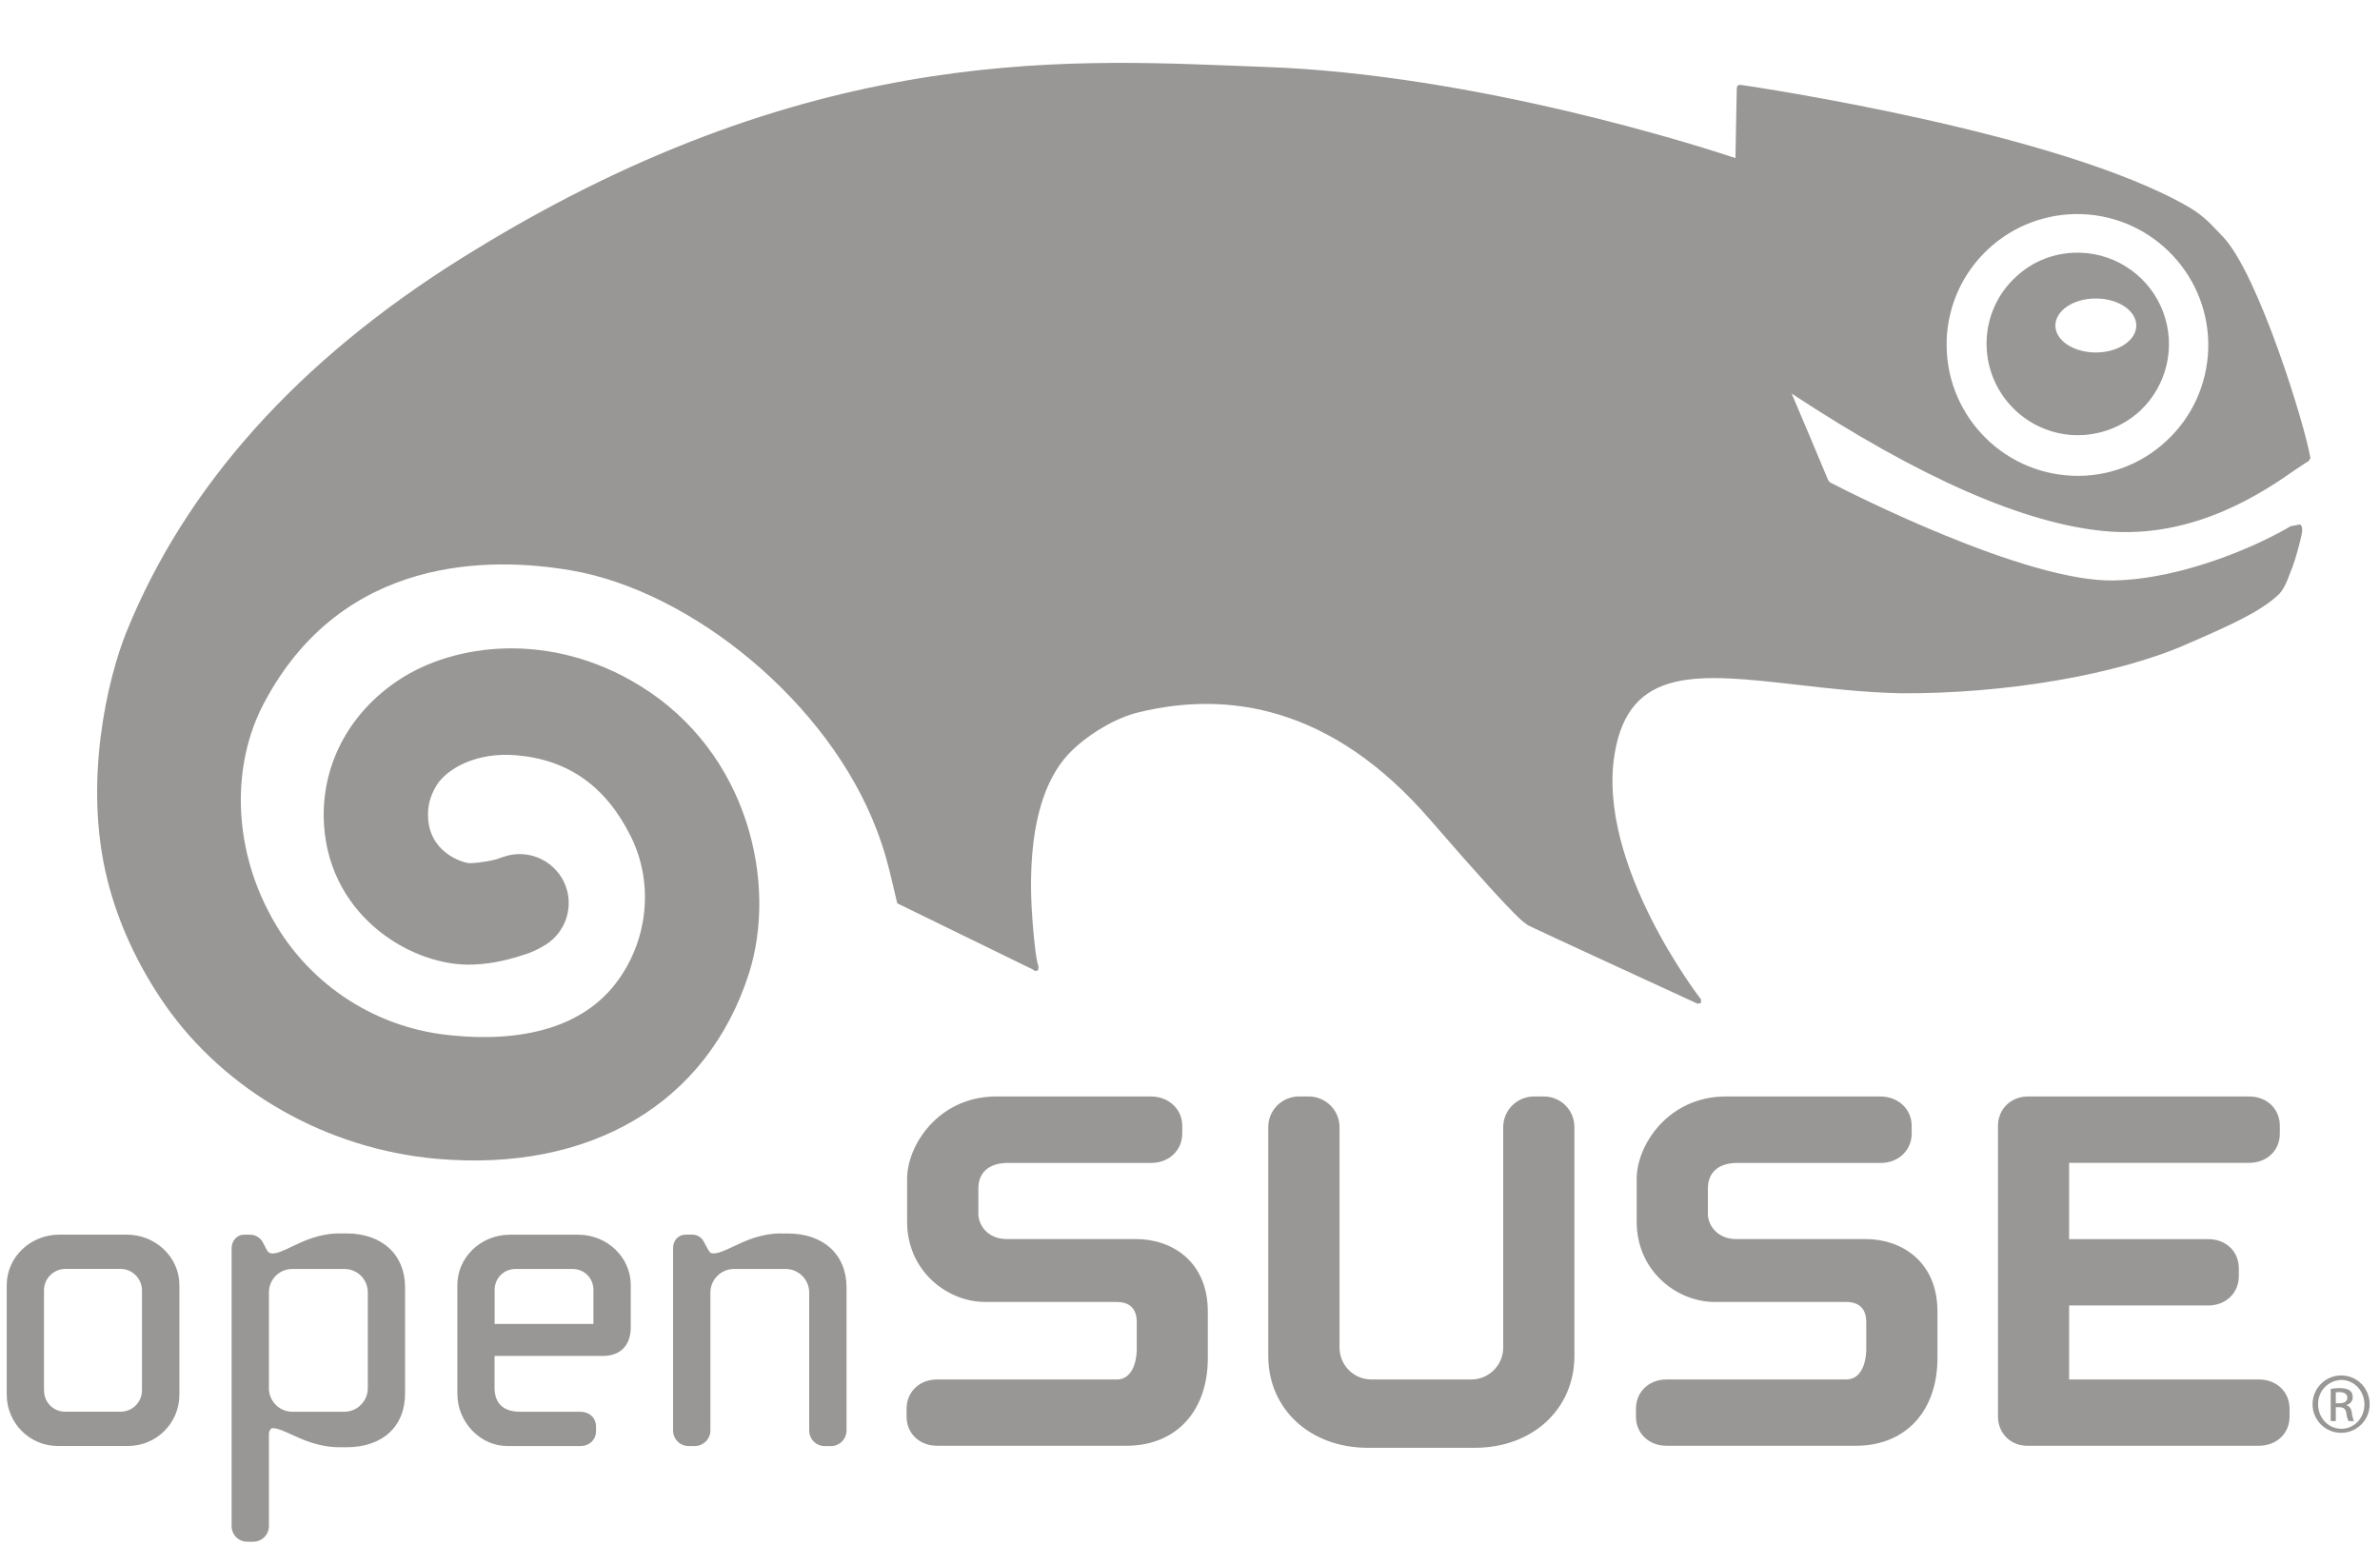
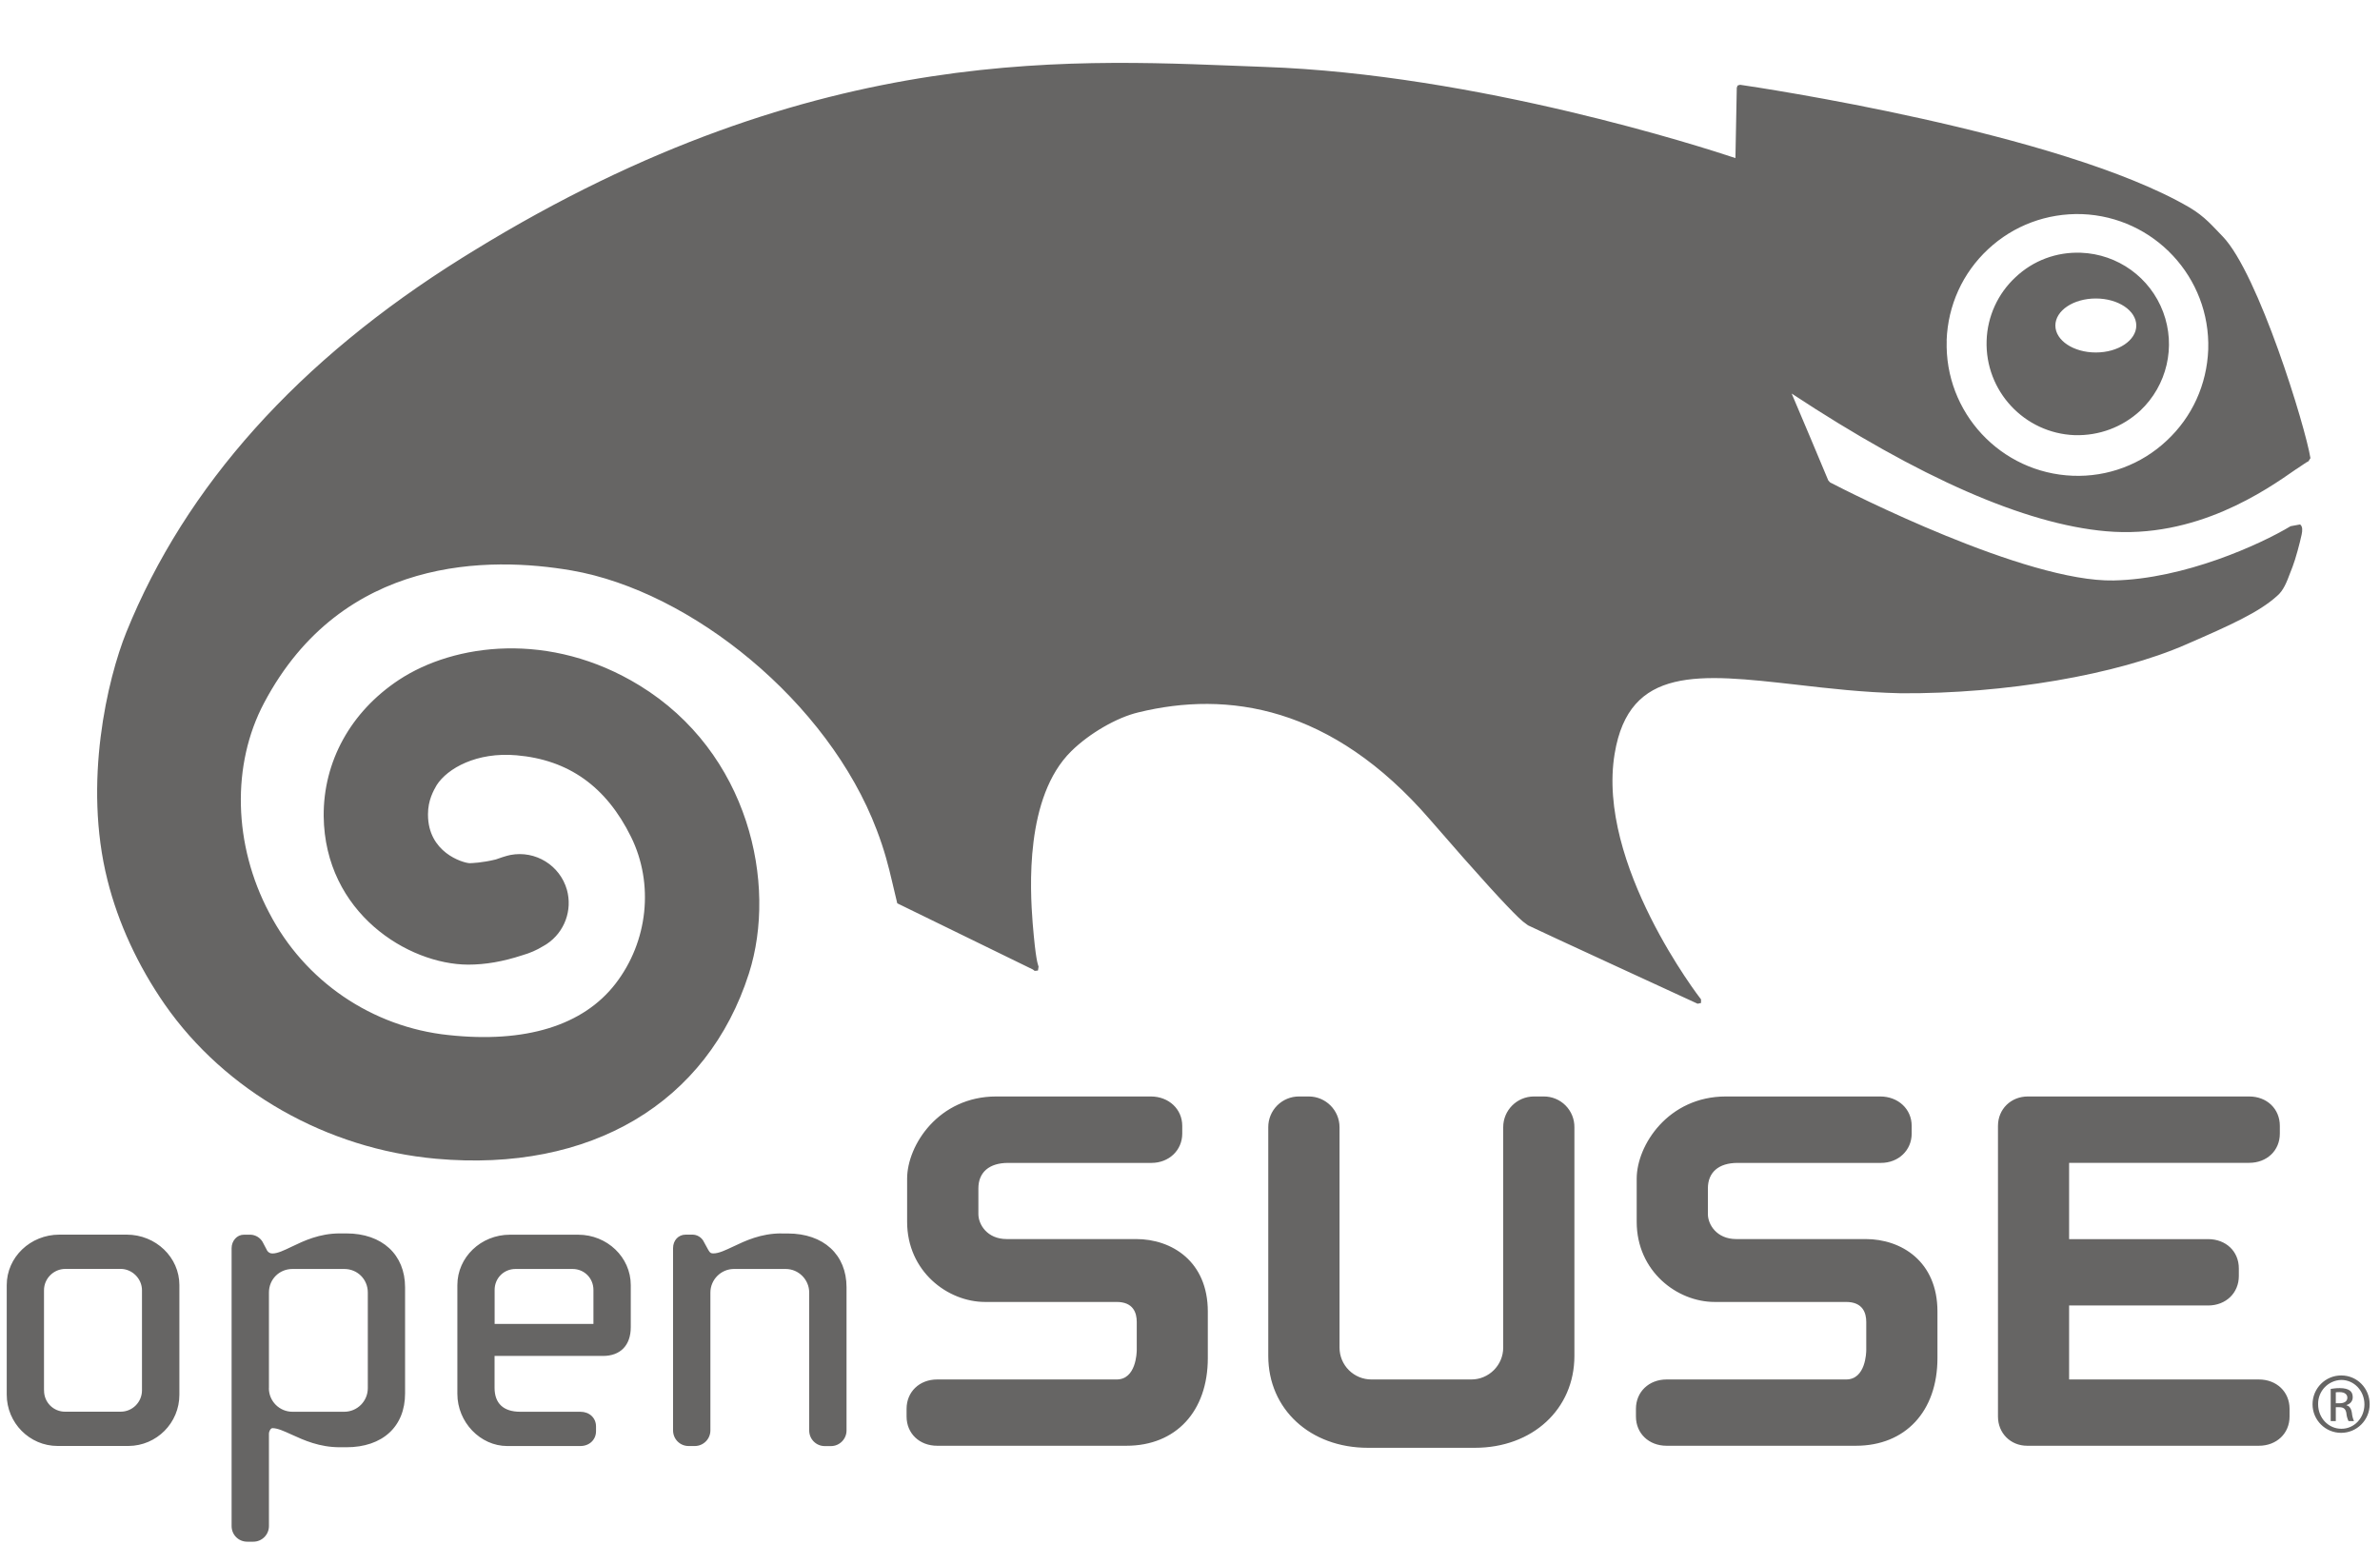
<svg xmlns="http://www.w3.org/2000/svg" width="35" height="23" fill="none">
-   <path d="M28.627 5.005c.019-.513.234-.99.61-1.34.375-.35.866-.532 1.38-.516a1.931 1.931 0 0 1 1.857 1.992c-.02.514-.235.99-.61 1.339a1.905 1.905 0 0 1-1.381.517 1.93 1.93 0 0 1-1.855-1.992h-.001ZM33.769 6.9c.087-.058.152-.105.179-.116l.029-.046c-.074-.464-.767-2.718-1.29-3.26-.145-.147-.26-.293-.494-.43-1.896-1.104-6.392-1.771-6.603-1.801l-.036.01-.013.032-.02 1.036c-.46-.154-3.798-1.233-6.928-1.341C15.94.89 12.074.546 6.952 3.696L6.8 3.79C4.39 5.293 2.727 7.147 1.857 9.3c-.273.678-.64 2.207-.276 3.646.157.629.449 1.26.842 1.826.89 1.278 2.383 2.126 3.991 2.27 2.27.203 3.989-.817 4.6-2.726.42-1.317 0-3.25-1.611-4.236-1.311-.803-2.72-.62-3.538-.08-.71.47-1.111 1.202-1.105 2.004.017 1.424 1.243 2.18 2.124 2.183.257 0 .514-.045.804-.14.103-.03.2-.07.307-.136l.034-.02.021-.014-.007.005a.725.725 0 0 0 .294-.796.723.723 0 0 0-.83-.512l-.05.012-.067.02-.098.034c-.203.05-.355.054-.387.055-.103-.006-.611-.158-.611-.714v-.008c0-.204.082-.347.127-.425.158-.248.59-.491 1.174-.44.767.066 1.32.46 1.685 1.2.34.69.251 1.539-.229 2.16-.476.616-1.325.877-2.454.755a3.363 3.363 0 0 1-2.639-1.8c-.527-.997-.556-2.178-.074-3.086C5.036 8.162 7.212 8.184 8.406 8.39c1.765.306 3.774 1.935 4.487 3.816.115.3.174.537.225.755l.077.324 1.995.974.026.02.048-.005.009-.057c-.012-.045-.041-.086-.087-.644-.038-.495-.116-1.851.567-2.524.265-.262.67-.497.988-.572 1.308-.32 2.841-.099 4.291 1.58.75.866 1.116 1.261 1.3 1.438l.064.058.075.056c.06.033 2.494 1.153 2.494 1.153l.05-.011v-.053c-.015-.018-1.541-1.99-1.27-3.614.214-1.293 1.244-1.176 2.667-1.015.465.054.994.115 1.543.127 1.529.01 3.176-.272 4.191-.717.657-.285 1.076-.475 1.34-.714.094-.078.143-.205.194-.342l.035-.09c.043-.111.106-.345.133-.473.011-.056.017-.116-.023-.147l-.14.026c-.446.268-1.56.776-2.602.798-1.294.026-3.899-1.301-4.17-1.442l-.027-.03c-.063-.157-.455-1.081-.538-1.277 1.875 1.236 3.43 1.92 4.622 2.025 1.326.118 2.358-.606 2.8-.915Zm-2.948-1.716c-.33 0-.595-.178-.595-.396 0-.22.265-.398.595-.398.329 0 .595.178.595.398 0 .218-.266.396-.595.396Zm-.22-1.467c-.36-.013-.7.114-.96.359a1.33 1.33 0 0 0-.426.933A1.347 1.347 0 0 0 30.51 6.4c.359.01.701-.117.964-.36a1.345 1.345 0 0 0-.872-2.323Z" fill="#999795" />
-   <path d="M14.65 16.126c-.845 0-1.31.715-1.31 1.21v.633c0 .728.595 1.179 1.147 1.179h1.935c.244 0 .295.16.295.294v.41c0 .043-.01.436-.295.436h-2.64c-.261 0-.45.182-.45.432v.113c0 .249.189.43.45.43h2.783c.728 0 1.197-.506 1.197-1.29v-.684c0-.737-.529-1.066-1.054-1.066h-1.904c-.287 0-.416-.215-.416-.367v-.378c0-.237.159-.375.437-.375h2.108c.258 0 .453-.186.453-.431v-.114c0-.246-.198-.432-.462-.432H14.65ZM22.557 16.126a.452.452 0 0 0-.451.453v3.24c0 .26-.212.469-.468.469h-1.47a.468.468 0 0 1-.469-.469v-3.24a.453.453 0 0 0-.452-.453h-.143a.45.45 0 0 0-.453.453v3.363c0 .783.616 1.351 1.465 1.351h1.573c.847 0 1.464-.568 1.464-1.351v-3.363a.448.448 0 0 0-.452-.453h-.143ZM25.38 16.126c-.846 0-1.311.715-1.311 1.21v.633c0 .728.595 1.179 1.146 1.179h1.934c.244 0 .296.16.296.294v.41c0 .043-.009.436-.296.436h-2.64c-.26 0-.451.182-.451.432v.113c0 .249.19.43.451.43h2.784c.727 0 1.199-.506 1.199-1.29v-.684c0-.737-.53-1.066-1.056-1.066h-1.904c-.287 0-.416-.215-.416-.367v-.378c0-.237.158-.375.437-.375h2.108c.258 0 .452-.186.452-.431v-.114c0-.246-.197-.432-.463-.432h-2.27ZM29.822 16.126c-.25 0-.44.186-.44.433v4.274c0 .245.185.43.43.43h3.406c.262 0 .452-.181.452-.43v-.113c0-.25-.19-.432-.452-.432h-2.79V19.2h2.044c.262 0 .452-.184.452-.433v-.113c0-.25-.19-.43-.452-.43h-2.044v-1.122h2.648c.26 0 .451-.18.451-.43v-.114c0-.25-.19-.432-.451-.432H29.82h.001ZM.647 20.447v-1.471c0-.173.142-.314.315-.314h.813c.169 0 .313.144.313.314v1.471c0 .174-.14.315-.314.315H.957a.308.308 0 0 1-.309-.315Zm.226-2.289c-.427 0-.774.332-.774.742v1.611c0 .416.336.755.748.755h1.042a.753.753 0 0 0 .749-.755V18.9c0-.41-.348-.742-.775-.742h-.99ZM3.955 20.417v-1.408c0-.194.152-.346.346-.346h.762c.194 0 .346.152.346.346v1.408a.347.347 0 0 1-.346.346H4.3a.347.347 0 0 1-.346-.346Zm1.043-2.277c-.3 0-.527.108-.71.196-.11.053-.206.099-.28.099a.089.089 0 0 1-.078-.04l-.07-.133a.215.215 0 0 0-.172-.103h-.103c-.1 0-.179.09-.179.198v4.087c0 .128.101.23.23.23h.089a.23.23 0 0 0 .23-.23v-1.356c0-.04.026-.084.052-.084.075 0 .17.044.282.095.182.083.408.186.709.186h.096c.532 0 .863-.304.863-.792v-1.56c0-.482-.338-.793-.863-.793h-.096ZM7.274 18.971c0-.173.135-.308.308-.308h.838c.172 0 .307.135.307.308v.5H7.274v-.5Zm.225-.812c-.427 0-.773.332-.773.741v1.6c0 .415.336.767.734.767h1.075c.133 0 .23-.093.23-.218v-.07c0-.126-.097-.216-.23-.216h-.883c-.248 0-.379-.122-.379-.353v-.468h1.595c.256 0 .408-.157.408-.422v-.62c0-.41-.348-.741-.773-.741H7.5ZM11.49 18.14c-.3 0-.526.107-.709.194-.113.053-.21.1-.29.1-.034 0-.048-.004-.075-.051l-.063-.115a.188.188 0 0 0-.18-.11h-.09c-.106 0-.185.084-.185.198v2.681c0 .127.1.23.23.23h.089a.23.23 0 0 0 .23-.23V19.01c0-.19.156-.347.346-.347h.761c.19 0 .346.156.346.347v2.028c0 .127.101.23.23.23h.089a.23.23 0 0 0 .23-.23v-2.106c0-.48-.338-.791-.864-.791h-.095ZM34.35 20.638h.055c.062 0 .115-.023.115-.082 0-.041-.03-.082-.115-.082a.334.334 0 0 0-.055.003v.16Zm0 .262h-.075v-.473c.04-.006.077-.012.133-.012.072 0 .12.015.148.036.028.02.043.052.043.098 0 .062-.041.1-.092.115v.004c.041.008.07.045.08.115a.39.39 0 0 0 .03.117h-.08a.342.342 0 0 1-.032-.12c-.011-.06-.042-.084-.102-.084h-.053v.204Zm.08-.605a.35.35 0 0 0-.34.358c0 .202.153.36.341.36.189.002.34-.158.34-.358 0-.2-.151-.36-.34-.36h-.002Zm.001-.066c.232 0 .417.188.417.424a.42.42 0 1 1-.84 0c0-.236.19-.424.421-.424h.002Z" fill="#999795" />
+   <path d="M28.627 5.005c.019-.513.234-.99.61-1.34.375-.35.866-.532 1.38-.516a1.931 1.931 0 0 1 1.857 1.992c-.02.514-.235.99-.61 1.339a1.905 1.905 0 0 1-1.381.517 1.93 1.93 0 0 1-1.855-1.992h-.001ZM33.769 6.9c.087-.058.152-.105.179-.116l.029-.046c-.074-.464-.767-2.718-1.29-3.26-.145-.147-.26-.293-.494-.43-1.896-1.104-6.392-1.771-6.603-1.801l-.036.01-.013.032-.02 1.036c-.46-.154-3.798-1.233-6.928-1.341C15.94.89 12.074.546 6.952 3.696L6.8 3.79C4.39 5.293 2.727 7.147 1.857 9.3c-.273.678-.64 2.207-.276 3.646.157.629.449 1.26.842 1.826.89 1.278 2.383 2.126 3.991 2.27 2.27.203 3.989-.817 4.6-2.726.42-1.317 0-3.25-1.611-4.236-1.311-.803-2.72-.62-3.538-.08-.71.47-1.111 1.202-1.105 2.004.017 1.424 1.243 2.18 2.124 2.183.257 0 .514-.045.804-.14.103-.03.2-.07.307-.136l.034-.02.021-.014-.007.005a.725.725 0 0 0 .294-.796.723.723 0 0 0-.83-.512l-.05.012-.067.02-.098.034c-.203.05-.355.054-.387.055-.103-.006-.611-.158-.611-.714v-.008c0-.204.082-.347.127-.425.158-.248.59-.491 1.174-.44.767.066 1.32.46 1.685 1.2.34.69.251 1.539-.229 2.16-.476.616-1.325.877-2.454.755a3.363 3.363 0 0 1-2.639-1.8c-.527-.997-.556-2.178-.074-3.086C5.036 8.162 7.212 8.184 8.406 8.39c1.765.306 3.774 1.935 4.487 3.816.115.3.174.537.225.755l.077.324 1.995.974.026.02.048-.005.009-.057c-.012-.045-.041-.086-.087-.644-.038-.495-.116-1.851.567-2.524.265-.262.67-.497.988-.572 1.308-.32 2.841-.099 4.291 1.58.75.866 1.116 1.261 1.3 1.438l.064.058.075.056c.06.033 2.494 1.153 2.494 1.153l.05-.011v-.053c-.015-.018-1.541-1.99-1.27-3.614.214-1.293 1.244-1.176 2.667-1.015.465.054.994.115 1.543.127 1.529.01 3.176-.272 4.191-.717.657-.285 1.076-.475 1.34-.714.094-.078.143-.205.194-.342l.035-.09c.043-.111.106-.345.133-.473.011-.056.017-.116-.023-.147l-.14.026c-.446.268-1.56.776-2.602.798-1.294.026-3.899-1.301-4.17-1.442l-.027-.03c-.063-.157-.455-1.081-.538-1.277 1.875 1.236 3.43 1.92 4.622 2.025 1.326.118 2.358-.606 2.8-.915Zm-2.948-1.716c-.33 0-.595-.178-.595-.396 0-.22.265-.398.595-.398.329 0 .595.178.595.398 0 .218-.266.396-.595.396Zm-.22-1.467c-.36-.013-.7.114-.96.359a1.33 1.33 0 0 0-.426.933A1.347 1.347 0 0 0 30.51 6.4c.359.01.701-.117.964-.36a1.345 1.345 0 0 0-.872-2.323Z" fill="#666564" />
+   <path d="M14.65 16.126c-.845 0-1.31.715-1.31 1.21v.633c0 .728.595 1.179 1.147 1.179h1.935c.244 0 .295.16.295.294v.41c0 .043-.01.436-.295.436h-2.64c-.261 0-.45.182-.45.432v.113c0 .249.189.43.45.43h2.783c.728 0 1.197-.506 1.197-1.29v-.684c0-.737-.529-1.066-1.054-1.066h-1.904c-.287 0-.416-.215-.416-.367v-.378c0-.237.159-.375.437-.375h2.108c.258 0 .453-.186.453-.431v-.114c0-.246-.198-.432-.462-.432H14.65ZM22.557 16.126a.452.452 0 0 0-.451.453v3.24c0 .26-.212.469-.468.469h-1.47a.468.468 0 0 1-.469-.469v-3.24a.453.453 0 0 0-.452-.453h-.143a.45.45 0 0 0-.453.453v3.363c0 .783.616 1.351 1.465 1.351h1.573c.847 0 1.464-.568 1.464-1.351v-3.363a.448.448 0 0 0-.452-.453h-.143ZM25.38 16.126c-.846 0-1.311.715-1.311 1.21v.633c0 .728.595 1.179 1.146 1.179h1.934c.244 0 .296.16.296.294v.41c0 .043-.009.436-.296.436h-2.64c-.26 0-.451.182-.451.432v.113c0 .249.19.43.451.43h2.784c.727 0 1.199-.506 1.199-1.29v-.684c0-.737-.53-1.066-1.056-1.066h-1.904c-.287 0-.416-.215-.416-.367v-.378c0-.237.158-.375.437-.375h2.108c.258 0 .452-.186.452-.431v-.114c0-.246-.197-.432-.463-.432h-2.27ZM29.822 16.126c-.25 0-.44.186-.44.433v4.274c0 .245.185.43.43.43h3.406c.262 0 .452-.181.452-.43v-.113c0-.25-.19-.432-.452-.432h-2.79V19.2h2.044c.262 0 .452-.184.452-.433v-.113c0-.25-.19-.43-.452-.43h-2.044v-1.122h2.648c.26 0 .451-.18.451-.43v-.114c0-.25-.19-.432-.451-.432H29.82h.001ZM.647 20.447v-1.471c0-.173.142-.314.315-.314h.813c.169 0 .313.144.313.314v1.471c0 .174-.14.315-.314.315H.957a.308.308 0 0 1-.309-.315Zm.226-2.289c-.427 0-.774.332-.774.742v1.611c0 .416.336.755.748.755h1.042a.753.753 0 0 0 .749-.755V18.9c0-.41-.348-.742-.775-.742h-.99ZM3.955 20.417v-1.408c0-.194.152-.346.346-.346h.762c.194 0 .346.152.346.346v1.408a.347.347 0 0 1-.346.346H4.3a.347.347 0 0 1-.346-.346Zm1.043-2.277c-.3 0-.527.108-.71.196-.11.053-.206.099-.28.099a.089.089 0 0 1-.078-.04l-.07-.133a.215.215 0 0 0-.172-.103h-.103c-.1 0-.179.09-.179.198v4.087c0 .128.101.23.23.23h.089a.23.23 0 0 0 .23-.23v-1.356c0-.04.026-.084.052-.084.075 0 .17.044.282.095.182.083.408.186.709.186h.096c.532 0 .863-.304.863-.792v-1.56c0-.482-.338-.793-.863-.793h-.096ZM7.274 18.971c0-.173.135-.308.308-.308h.838c.172 0 .307.135.307.308v.5H7.274v-.5Zm.225-.812c-.427 0-.773.332-.773.741v1.6c0 .415.336.767.734.767h1.075c.133 0 .23-.093.23-.218v-.07c0-.126-.097-.216-.23-.216h-.883c-.248 0-.379-.122-.379-.353v-.468h1.595c.256 0 .408-.157.408-.422v-.62c0-.41-.348-.741-.773-.741H7.5ZM11.49 18.14c-.3 0-.526.107-.709.194-.113.053-.21.1-.29.1-.034 0-.048-.004-.075-.051l-.063-.115a.188.188 0 0 0-.18-.11h-.09c-.106 0-.185.084-.185.198v2.681c0 .127.1.23.23.23h.089a.23.23 0 0 0 .23-.23V19.01c0-.19.156-.347.346-.347h.761c.19 0 .346.156.346.347v2.028c0 .127.101.23.23.23h.089a.23.23 0 0 0 .23-.23v-2.106c0-.48-.338-.791-.864-.791h-.095ZM34.35 20.638h.055c.062 0 .115-.023.115-.082 0-.041-.03-.082-.115-.082a.334.334 0 0 0-.055.003v.16Zm0 .262h-.075v-.473c.04-.006.077-.012.133-.012.072 0 .12.015.148.036.028.02.043.052.043.098 0 .062-.041.1-.092.115v.004c.041.008.07.045.08.115a.39.39 0 0 0 .03.117h-.08a.342.342 0 0 1-.032-.12c-.011-.06-.042-.084-.102-.084h-.053v.204Zm.08-.605a.35.35 0 0 0-.34.358c0 .202.153.36.341.36.189.002.34-.158.34-.358 0-.2-.151-.36-.34-.36h-.002Zm.001-.066c.232 0 .417.188.417.424a.42.42 0 1 1-.84 0c0-.236.19-.424.421-.424h.002Z" fill="#666564" />
</svg>
